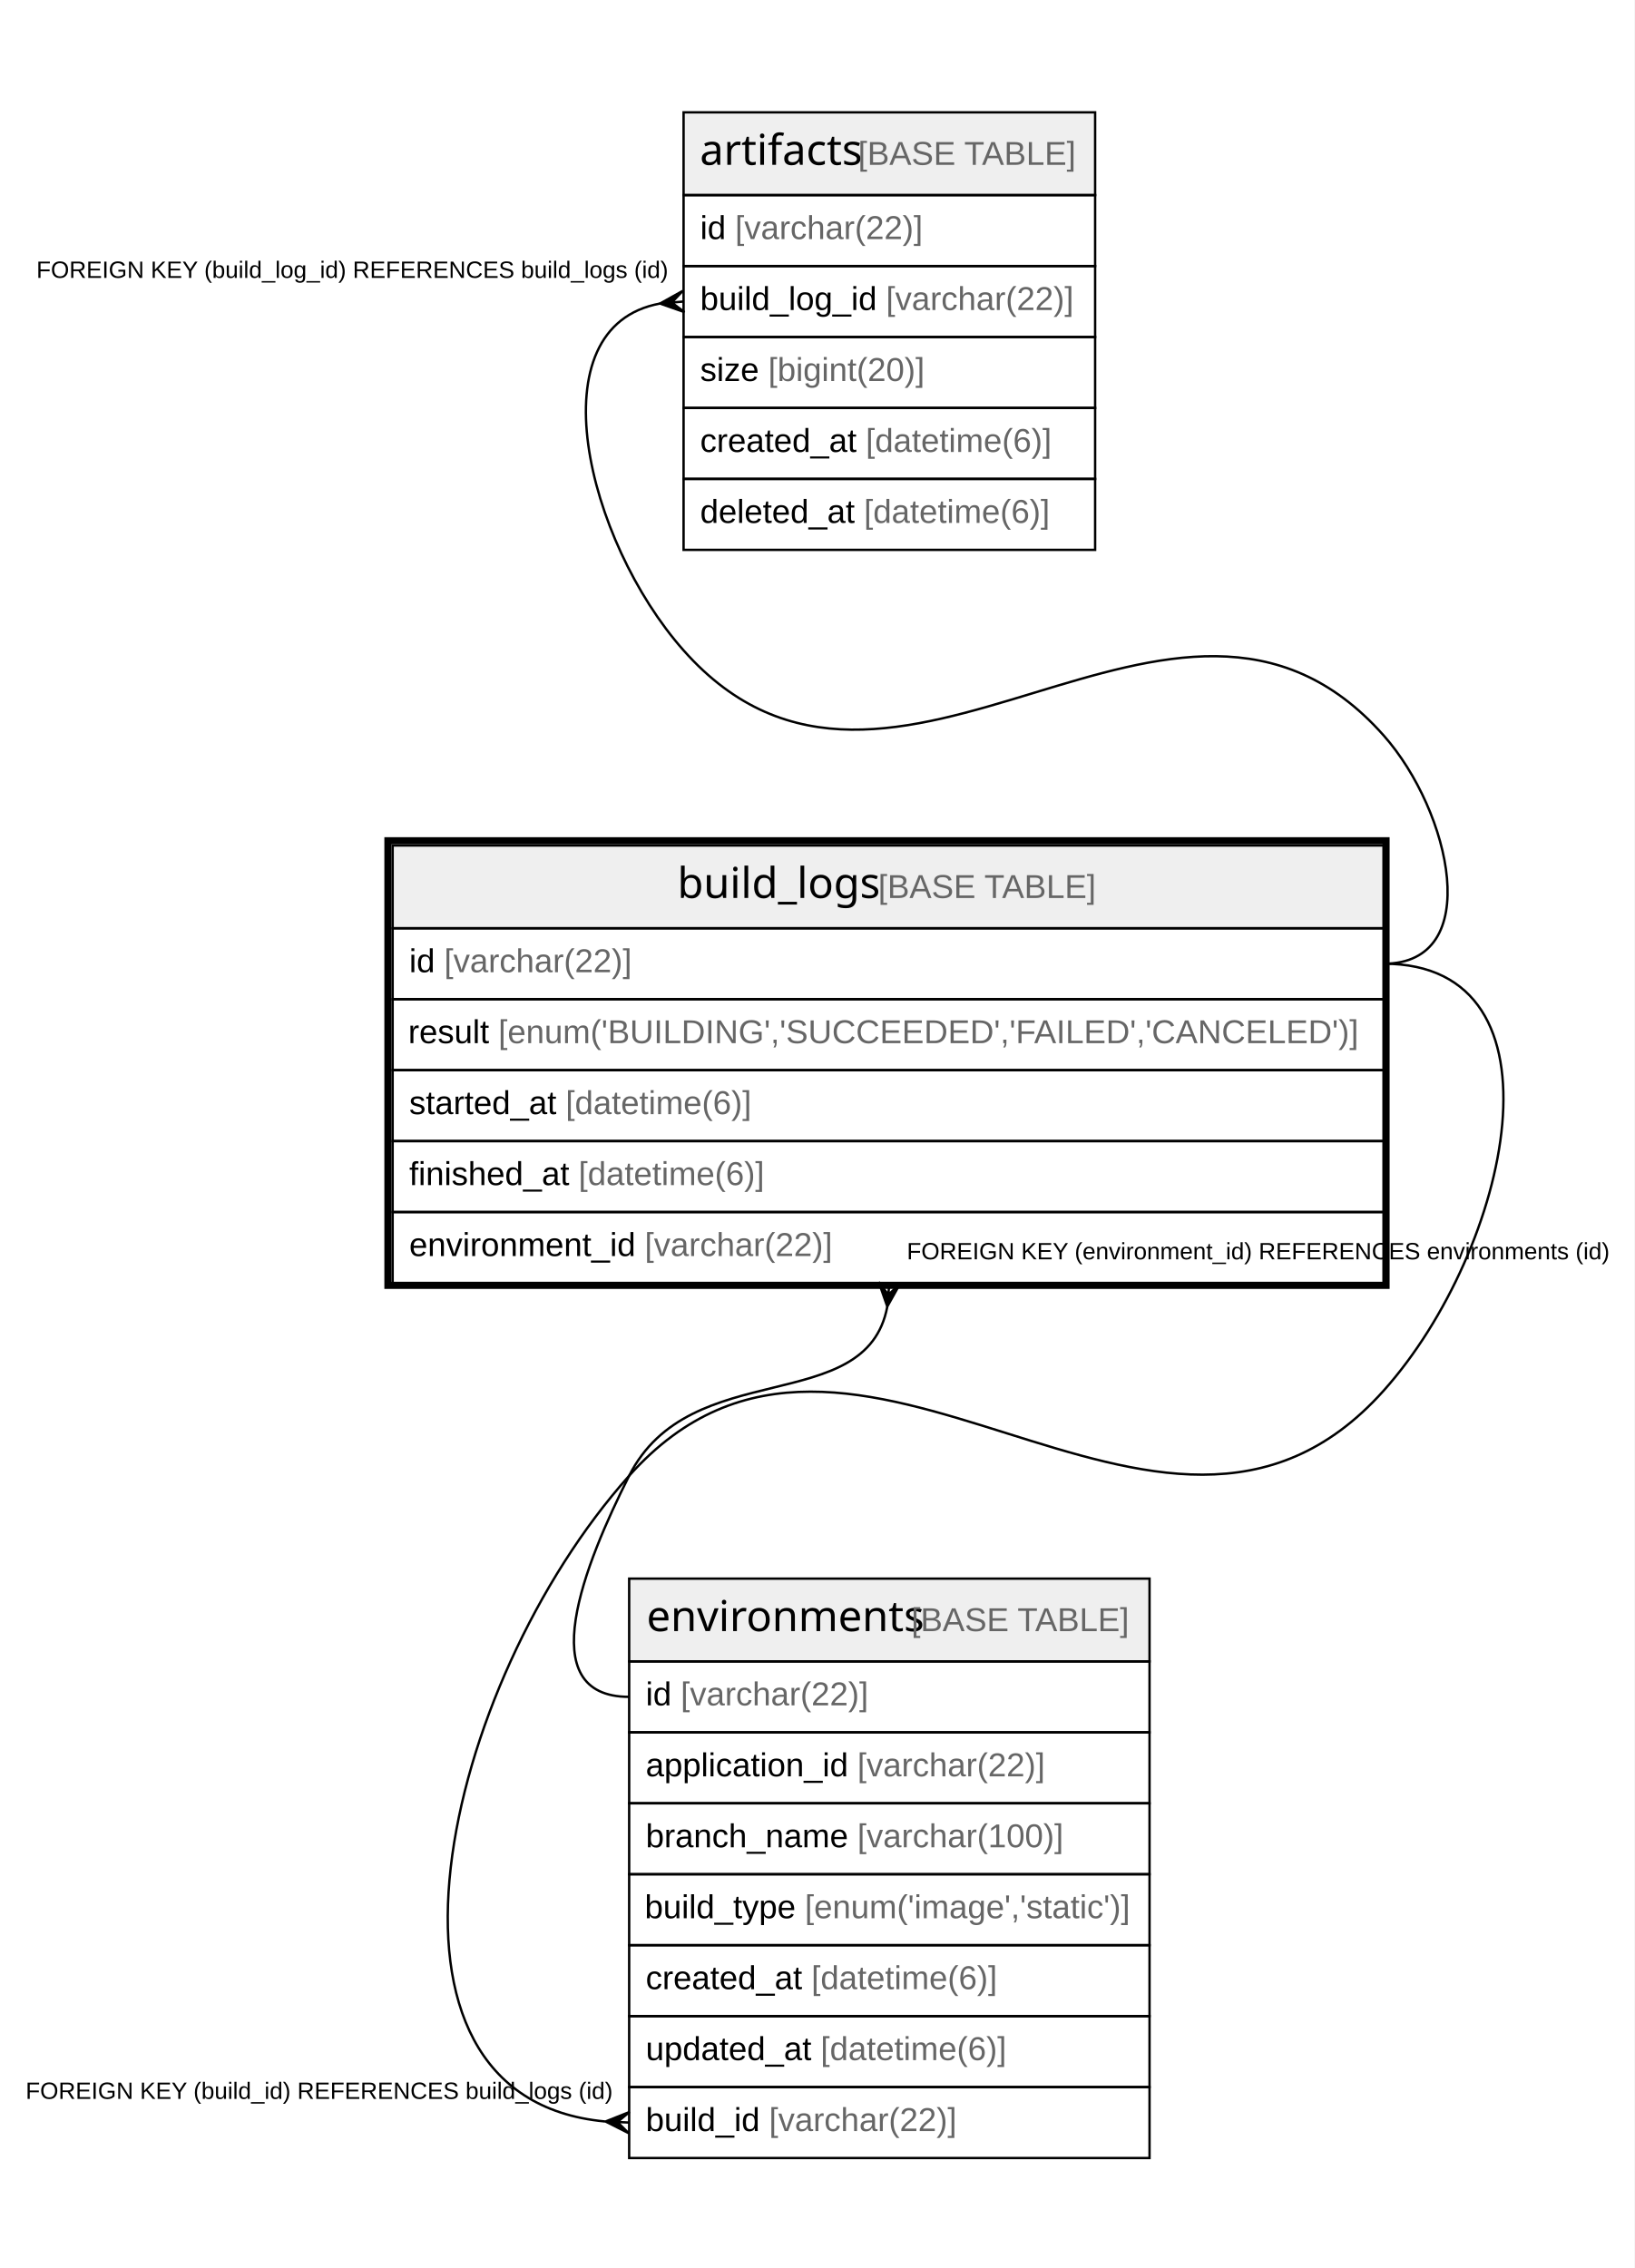
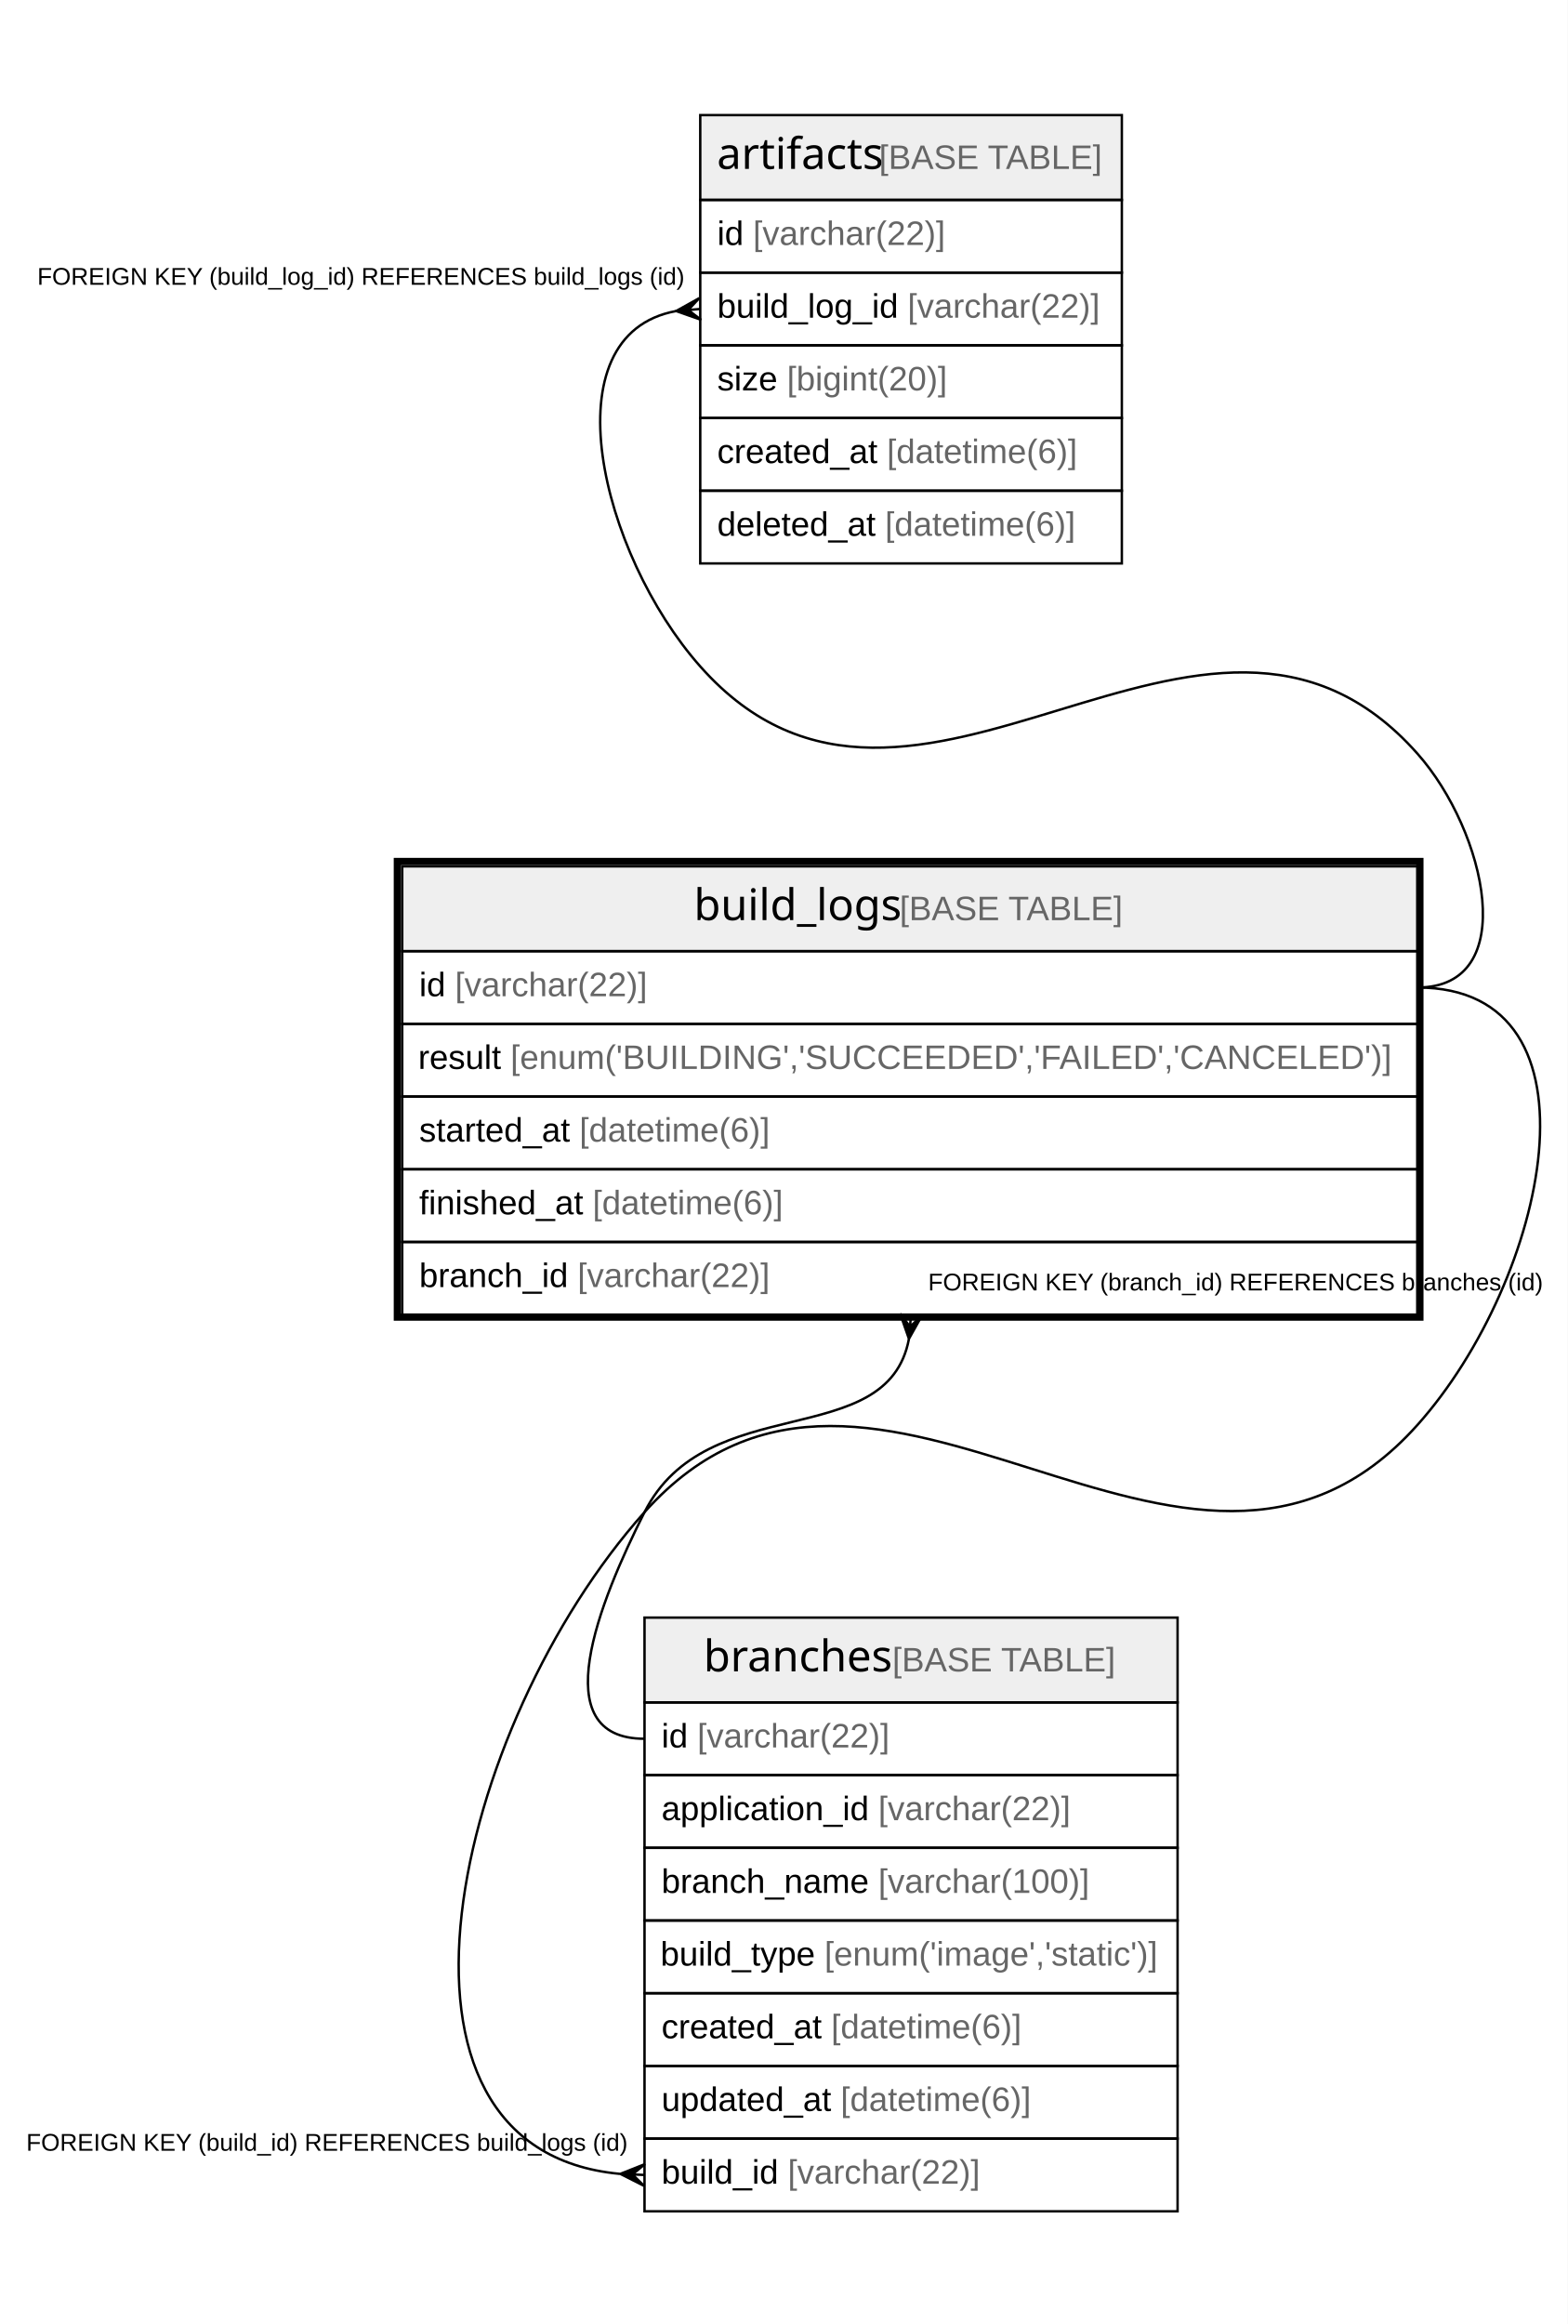
- <svg xmlns="http://www.w3.org/2000/svg" width="691pt" height="959pt" viewBox="0.00 0.00 691.00 959.00">
+ <svg xmlns="http://www.w3.org/2000/svg" width="647pt" height="959pt" viewBox="0.00 0.00 647.00 959.00">
  <g id="graph0" class="graph" transform="scale(1 1) rotate(0) translate(4 955)">
-     <polygon fill="#ffffff" stroke="transparent" points="-4,4 -4,-955 687,-955 687,4 -4,4" />
+     <polygon fill="#ffffff" stroke="transparent" points="-4,4 -4,-955 643,-955 643,4 -4,4" />
    <g id="node1" class="node">
      <polygon fill="#efefef" stroke="transparent" points="162,-562.5 162,-597.5 581,-597.5 581,-562.5 162,-562.5" />
      <polygon fill="none" stroke="#000000" points="162,-562.5 162,-597.5 581,-597.5 581,-562.5 162,-562.5" />
-       <text text-anchor="start" x="282.363" y="-575.3" font-family="Arial Bold" font-size="18.00" fill="#000000">
-                 build_logs
-             </text>
-       <text text-anchor="start" x="363.383" y="-575.3" font-family="Arial" font-size="14.00" fill="#000000" />
-       <text text-anchor="start" x="367.274" y="-575.3" font-family="Arial" font-size="14.00" fill="#666666">[BASE
-                 TABLE]
-             </text>
+       <text text-anchor="start" x="282.363" y="-575.3" font-family="Arial Bold" font-size="18.00" fill="#000000">build_logs</text>
+       <text text-anchor="start" x="363.383" y="-575.3" font-family="Arial" font-size="14.00" fill="#000000"> </text>
+       <text text-anchor="start" x="367.274" y="-575.3" font-family="Arial" font-size="14.00" fill="#666666">[BASE TABLE]</text>
      <polygon fill="none" stroke="#000000" points="162,-532.5 162,-562.5 581,-562.5 581,-532.5 162,-532.5" />
-       <text text-anchor="start" x="169" y="-543.9" font-family="Arial" font-size="14.00" fill="#000000">id</text>
-       <text text-anchor="start" x="183.78" y="-543.9" font-family="Arial" font-size="14.00" fill="#666666">
-                 [varchar(22)]
-             </text>
+       <text text-anchor="start" x="169" y="-543.9" font-family="Arial" font-size="14.00" fill="#000000">id </text>
+       <text text-anchor="start" x="183.78" y="-543.9" font-family="Arial" font-size="14.00" fill="#666666">[varchar(22)]</text>
      <polygon fill="none" stroke="#000000" points="162,-502.5 162,-532.5 581,-532.5 581,-502.5 162,-502.5" />
-       <text text-anchor="start" x="168.574" y="-513.9" font-family="Arial" font-size="14.00" fill="#000000">
-                 result
-             </text>
-       <text text-anchor="start" x="206.688" y="-513.9" font-family="Arial" font-size="14.00" fill="#666666">
-                 [enum('BUILDING','SUCCEEDED','FAILED','CANCELED')]
-             </text>
+       <text text-anchor="start" x="168.574" y="-513.9" font-family="Arial" font-size="14.00" fill="#000000">result </text>
+       <text text-anchor="start" x="206.688" y="-513.9" font-family="Arial" font-size="14.00" fill="#666666">[enum('BUILDING','SUCCEEDED','FAILED','CANCELED')]</text>
      <polygon fill="none" stroke="#000000" points="162,-472.5 162,-502.5 581,-502.5 581,-472.5 162,-472.5" />
-       <text text-anchor="start" x="169" y="-483.9" font-family="Arial" font-size="14.00" fill="#000000">
-                 started_at
-             </text>
-       <text text-anchor="start" x="235.136" y="-483.9" font-family="Arial" font-size="14.00" fill="#666666">
-                 [datetime(6)]
-             </text>
+       <text text-anchor="start" x="169" y="-483.9" font-family="Arial" font-size="14.00" fill="#000000">started_at </text>
+       <text text-anchor="start" x="235.136" y="-483.9" font-family="Arial" font-size="14.00" fill="#666666">[datetime(6)]</text>
      <polygon fill="none" stroke="#000000" points="162,-442.5 162,-472.5 581,-472.5 581,-442.5 162,-442.5" />
-       <text text-anchor="start" x="169" y="-453.9" font-family="Arial" font-size="14.00" fill="#000000">
-                 finished_at
-             </text>
-       <text text-anchor="start" x="240.581" y="-453.9" font-family="Arial" font-size="14.00" fill="#666666">
-                 [datetime(6)]
-             </text>
+       <text text-anchor="start" x="169" y="-453.9" font-family="Arial" font-size="14.00" fill="#000000">finished_at </text>
+       <text text-anchor="start" x="240.581" y="-453.9" font-family="Arial" font-size="14.00" fill="#666666">[datetime(6)]</text>
      <polygon fill="none" stroke="#000000" points="162,-412.5 162,-442.5 581,-442.5 581,-412.5 162,-412.5" />
-       <text text-anchor="start" x="169" y="-423.9" font-family="Arial" font-size="14.00" fill="#000000">
-                 environment_id
-             </text>
-       <text text-anchor="start" x="268.576" y="-423.9" font-family="Arial" font-size="14.00" fill="#666666">
-                 [varchar(22)]
-             </text>
+       <text text-anchor="start" x="169" y="-423.9" font-family="Arial" font-size="14.00" fill="#000000">branch_id </text>
+       <text text-anchor="start" x="234.353" y="-423.9" font-family="Arial" font-size="14.00" fill="#666666">[varchar(22)]</text>
      <polygon fill="none" stroke="#000000" stroke-width="3" points="160,-411.5 160,-599.5 582,-599.5 582,-411.5 160,-411.5" />
    </g>
    <g id="node3" class="node">
      <polygon fill="#efefef" stroke="transparent" points="262,-252.5 262,-287.5 482,-287.5 482,-252.5 262,-252.5" />
      <polygon fill="none" stroke="#000000" points="262,-252.5 262,-287.5 482,-287.5 482,-252.5 262,-252.5" />
-       <text text-anchor="start" x="269.364" y="-265.3" font-family="Arial Bold" font-size="18.00" fill="#000000">
-                 environments
-             </text>
-       <text text-anchor="start" x="377.382" y="-265.3" font-family="Arial" font-size="14.00" fill="#000000" />
-       <text text-anchor="start" x="381.273" y="-265.3" font-family="Arial" font-size="14.00" fill="#666666">[BASE
-                 TABLE]
-             </text>
+       <text text-anchor="start" x="286.361" y="-265.3" font-family="Arial Bold" font-size="18.00" fill="#000000">branches</text>
+       <text text-anchor="start" x="360.385" y="-265.3" font-family="Arial" font-size="14.00" fill="#000000"> </text>
+       <text text-anchor="start" x="364.275" y="-265.3" font-family="Arial" font-size="14.00" fill="#666666">[BASE TABLE]</text>
      <polygon fill="none" stroke="#000000" points="262,-222.5 262,-252.5 482,-252.5 482,-222.5 262,-222.5" />
-       <text text-anchor="start" x="269" y="-233.9" font-family="Arial" font-size="14.00" fill="#000000">id</text>
-       <text text-anchor="start" x="283.78" y="-233.9" font-family="Arial" font-size="14.00" fill="#666666">
-                 [varchar(22)]
-             </text>
+       <text text-anchor="start" x="269" y="-233.9" font-family="Arial" font-size="14.00" fill="#000000">id </text>
+       <text text-anchor="start" x="283.78" y="-233.9" font-family="Arial" font-size="14.00" fill="#666666">[varchar(22)]</text>
      <polygon fill="none" stroke="#000000" points="262,-192.5 262,-222.5 482,-222.5 482,-192.5 262,-192.5" />
-       <text text-anchor="start" x="269" y="-203.9" font-family="Arial" font-size="14.00" fill="#000000">
-                 application_id
-             </text>
-       <text text-anchor="start" x="358.468" y="-203.9" font-family="Arial" font-size="14.00" fill="#666666">
-                 [varchar(22)]
-             </text>
+       <text text-anchor="start" x="269" y="-203.9" font-family="Arial" font-size="14.00" fill="#000000">application_id </text>
+       <text text-anchor="start" x="358.468" y="-203.9" font-family="Arial" font-size="14.00" fill="#666666">[varchar(22)]</text>
      <polygon fill="none" stroke="#000000" points="262,-162.5 262,-192.5 482,-192.5 482,-162.5 262,-162.5" />
-       <text text-anchor="start" x="269" y="-173.9" font-family="Arial" font-size="14.00" fill="#000000">
-                 branch_name
-             </text>
-       <text text-anchor="start" x="358.473" y="-173.9" font-family="Arial" font-size="14.00" fill="#666666">
-                 [varchar(100)]
-             </text>
+       <text text-anchor="start" x="269" y="-173.9" font-family="Arial" font-size="14.00" fill="#000000">branch_name </text>
+       <text text-anchor="start" x="358.473" y="-173.9" font-family="Arial" font-size="14.00" fill="#666666">[varchar(100)]</text>
      <polygon fill="none" stroke="#000000" points="262,-132.5 262,-162.5 482,-162.5 482,-132.5 262,-132.5" />
-       <text text-anchor="start" x="268.576" y="-143.9" font-family="Arial" font-size="14.00" fill="#000000">
-                 build_type
-             </text>
-       <text text-anchor="start" x="336.266" y="-143.9" font-family="Arial" font-size="14.00" fill="#666666">
-                 [enum('image','static')]
-             </text>
+       <text text-anchor="start" x="268.576" y="-143.9" font-family="Arial" font-size="14.00" fill="#000000">build_type </text>
+       <text text-anchor="start" x="336.266" y="-143.9" font-family="Arial" font-size="14.00" fill="#666666">[enum('image','static')]</text>
      <polygon fill="none" stroke="#000000" points="262,-102.5 262,-132.5 482,-132.5 482,-102.5 262,-102.5" />
-       <text text-anchor="start" x="269" y="-113.9" font-family="Arial" font-size="14.00" fill="#000000">
-                 created_at
-             </text>
-       <text text-anchor="start" x="339.028" y="-113.9" font-family="Arial" font-size="14.00" fill="#666666">
-                 [datetime(6)]
-             </text>
+       <text text-anchor="start" x="269" y="-113.9" font-family="Arial" font-size="14.00" fill="#000000">created_at </text>
+       <text text-anchor="start" x="339.028" y="-113.9" font-family="Arial" font-size="14.00" fill="#666666">[datetime(6)]</text>
      <polygon fill="none" stroke="#000000" points="262,-72.5 262,-102.5 482,-102.5 482,-72.5 262,-72.5" />
-       <text text-anchor="start" x="269" y="-83.9" font-family="Arial" font-size="14.00" fill="#000000">
-                 updated_at
-             </text>
-       <text text-anchor="start" x="342.933" y="-83.9" font-family="Arial" font-size="14.00" fill="#666666">
-                 [datetime(6)]
-             </text>
+       <text text-anchor="start" x="269" y="-83.9" font-family="Arial" font-size="14.00" fill="#000000">updated_at </text>
+       <text text-anchor="start" x="342.933" y="-83.9" font-family="Arial" font-size="14.00" fill="#666666">[datetime(6)]</text>
      <polygon fill="none" stroke="#000000" points="262,-42.5 262,-72.5 482,-72.5 482,-42.5 262,-42.5" />
-       <text text-anchor="start" x="269" y="-53.9" font-family="Arial" font-size="14.00" fill="#000000">build_id
-             </text>
-       <text text-anchor="start" x="321.123" y="-53.9" font-family="Arial" font-size="14.00" fill="#666666">
-                 [varchar(22)]
-             </text>
+       <text text-anchor="start" x="269" y="-53.9" font-family="Arial" font-size="14.00" fill="#000000">build_id </text>
+       <text text-anchor="start" x="321.123" y="-53.9" font-family="Arial" font-size="14.00" fill="#666666">[varchar(22)]</text>
    </g>
    <g id="edge3" class="edge">
      <path fill="none" stroke="#000000" d="M371.122,-402.447C362.197,-355.411 287.713,-382.052 262,-331 243.307,-293.886 220.444,-237.5 262,-237.5" />
      <polygon fill="#000000" stroke="#000000" points="371.13,-402.538 367.517,-412.892 371.565,-407.519 372,-412.5 372,-412.5 372,-412.5 371.565,-407.519 376.483,-412.108 371.13,-402.538 371.13,-402.538" />
-       <text text-anchor="start" x="379.382" y="-422.5" font-family="Arial" font-size="10.00" fill="#000000">
-                 FOREIGN KEY (environment_id) REFERENCES environments (id)
-             </text>
+       <text text-anchor="start" x="379.048" y="-422.5" font-family="Arial" font-size="10.00" fill="#000000">FOREIGN KEY (branch_id) REFERENCES branches (id)</text>
    </g>
    <g id="node2" class="node">
      <polygon fill="#efefef" stroke="transparent" points="285,-872.5 285,-907.5 459,-907.5 459,-872.5 285,-872.5" />
      <polygon fill="none" stroke="#000000" points="285,-872.5 285,-907.5 459,-907.5 459,-872.5 285,-872.5" />
-       <text text-anchor="start" x="291.87" y="-885.3" font-family="Arial Bold" font-size="18.00" fill="#000000">
-                 artifacts
-             </text>
-       <text text-anchor="start" x="354.876" y="-885.3" font-family="Arial" font-size="14.00" fill="#000000" />
-       <text text-anchor="start" x="358.766" y="-885.3" font-family="Arial" font-size="14.00" fill="#666666">[BASE
-                 TABLE]
-             </text>
+       <text text-anchor="start" x="291.87" y="-885.3" font-family="Arial Bold" font-size="18.00" fill="#000000">artifacts</text>
+       <text text-anchor="start" x="354.876" y="-885.3" font-family="Arial" font-size="14.00" fill="#000000"> </text>
+       <text text-anchor="start" x="358.766" y="-885.3" font-family="Arial" font-size="14.00" fill="#666666">[BASE TABLE]</text>
      <polygon fill="none" stroke="#000000" points="285,-842.5 285,-872.5 459,-872.5 459,-842.5 285,-842.5" />
-       <text text-anchor="start" x="292" y="-853.9" font-family="Arial" font-size="14.00" fill="#000000">id</text>
-       <text text-anchor="start" x="306.78" y="-853.9" font-family="Arial" font-size="14.00" fill="#666666">
-                 [varchar(22)]
-             </text>
+       <text text-anchor="start" x="292" y="-853.9" font-family="Arial" font-size="14.00" fill="#000000">id </text>
+       <text text-anchor="start" x="306.78" y="-853.9" font-family="Arial" font-size="14.00" fill="#666666">[varchar(22)]</text>
      <polygon fill="none" stroke="#000000" points="285,-812.5 285,-842.5 459,-842.5 459,-812.5 285,-812.5" />
-       <text text-anchor="start" x="292" y="-823.9" font-family="Arial" font-size="14.00" fill="#000000">
-                 build_log_id
-             </text>
-       <text text-anchor="start" x="370.578" y="-823.9" font-family="Arial" font-size="14.00" fill="#666666">
-                 [varchar(22)]
-             </text>
+       <text text-anchor="start" x="292" y="-823.9" font-family="Arial" font-size="14.00" fill="#000000">build_log_id </text>
+       <text text-anchor="start" x="370.578" y="-823.9" font-family="Arial" font-size="14.00" fill="#666666">[varchar(22)]</text>
      <polygon fill="none" stroke="#000000" points="285,-782.5 285,-812.5 459,-812.5 459,-782.5 285,-782.5" />
-       <text text-anchor="start" x="292" y="-793.9" font-family="Arial" font-size="14.00" fill="#000000">size
-             </text>
-       <text text-anchor="start" x="320.78" y="-793.9" font-family="Arial" font-size="14.00" fill="#666666">
-                 [bigint(20)]
-             </text>
+       <text text-anchor="start" x="292" y="-793.9" font-family="Arial" font-size="14.00" fill="#000000">size </text>
+       <text text-anchor="start" x="320.78" y="-793.9" font-family="Arial" font-size="14.00" fill="#666666">[bigint(20)]</text>
      <polygon fill="none" stroke="#000000" points="285,-752.5 285,-782.5 459,-782.5 459,-752.5 285,-752.5" />
-       <text text-anchor="start" x="292" y="-763.9" font-family="Arial" font-size="14.00" fill="#000000">
-                 created_at
-             </text>
-       <text text-anchor="start" x="362.028" y="-763.9" font-family="Arial" font-size="14.00" fill="#666666">
-                 [datetime(6)]
-             </text>
+       <text text-anchor="start" x="292" y="-763.9" font-family="Arial" font-size="14.00" fill="#000000">created_at </text>
+       <text text-anchor="start" x="362.028" y="-763.9" font-family="Arial" font-size="14.00" fill="#666666">[datetime(6)]</text>
      <polygon fill="none" stroke="#000000" points="285,-722.5 285,-752.5 459,-752.5 459,-722.5 285,-722.5" />
-       <text text-anchor="start" x="292" y="-733.9" font-family="Arial" font-size="14.00" fill="#000000">
-                 deleted_at
-             </text>
-       <text text-anchor="start" x="361.257" y="-733.9" font-family="Arial" font-size="14.00" fill="#666666">
-                 [datetime(6)]
-             </text>
+       <text text-anchor="start" x="292" y="-733.9" font-family="Arial" font-size="14.00" fill="#000000">deleted_at </text>
+       <text text-anchor="start" x="361.257" y="-733.9" font-family="Arial" font-size="14.00" fill="#666666">[datetime(6)]</text>
    </g>
    <g id="edge1" class="edge">
      <path fill="none" stroke="#000000" d="M275.02,-826.641C221.924,-816.882 243.911,-726.39 285,-680 372.87,-580.795 493.13,-743.205 581,-644 609.437,-611.894 623.889,-547.5 581,-547.5" />
      <polygon fill="#000000" stroke="#000000" points="275.037,-826.642 284.614,-831.983 280.018,-827.071 285,-827.5 285,-827.5 285,-827.5 280.018,-827.071 285.386,-823.017 275.037,-826.642 275.037,-826.642" />
-       <text text-anchor="start" x="11.381" y="-837.5" font-family="Arial" font-size="10.00" fill="#000000">FOREIGN
-                 KEY (build_log_id) REFERENCES build_logs (id)
-             </text>
+       <text text-anchor="start" x="11.381" y="-837.5" font-family="Arial" font-size="10.00" fill="#000000">FOREIGN KEY (build_log_id) REFERENCES build_logs (id)</text>
    </g>
    <g id="edge2" class="edge">
      <path fill="none" stroke="#000000" d="M251.731,-57.964C142.856,-68.135 183.383,-243.012 262,-331 357.063,-437.395 485.937,-260.605 581,-367 634.451,-426.822 661.222,-547.5 581,-547.5" />
      <polygon fill="#000000" stroke="#000000" points="252.01,-57.951 262.203,-61.995 257.005,-57.726 262,-57.5 262,-57.5 262,-57.5 257.005,-57.726 261.797,-53.005 252.01,-57.951 252.01,-57.951" />
-       <text text-anchor="start" x="6.829" y="-67.5" font-family="Arial" font-size="10.00" fill="#000000">FOREIGN
-                 KEY (build_id) REFERENCES build_logs (id)
-             </text>
+       <text text-anchor="start" x="6.829" y="-67.5" font-family="Arial" font-size="10.00" fill="#000000">FOREIGN KEY (build_id) REFERENCES build_logs (id)</text>
    </g>
  </g>
</svg>
